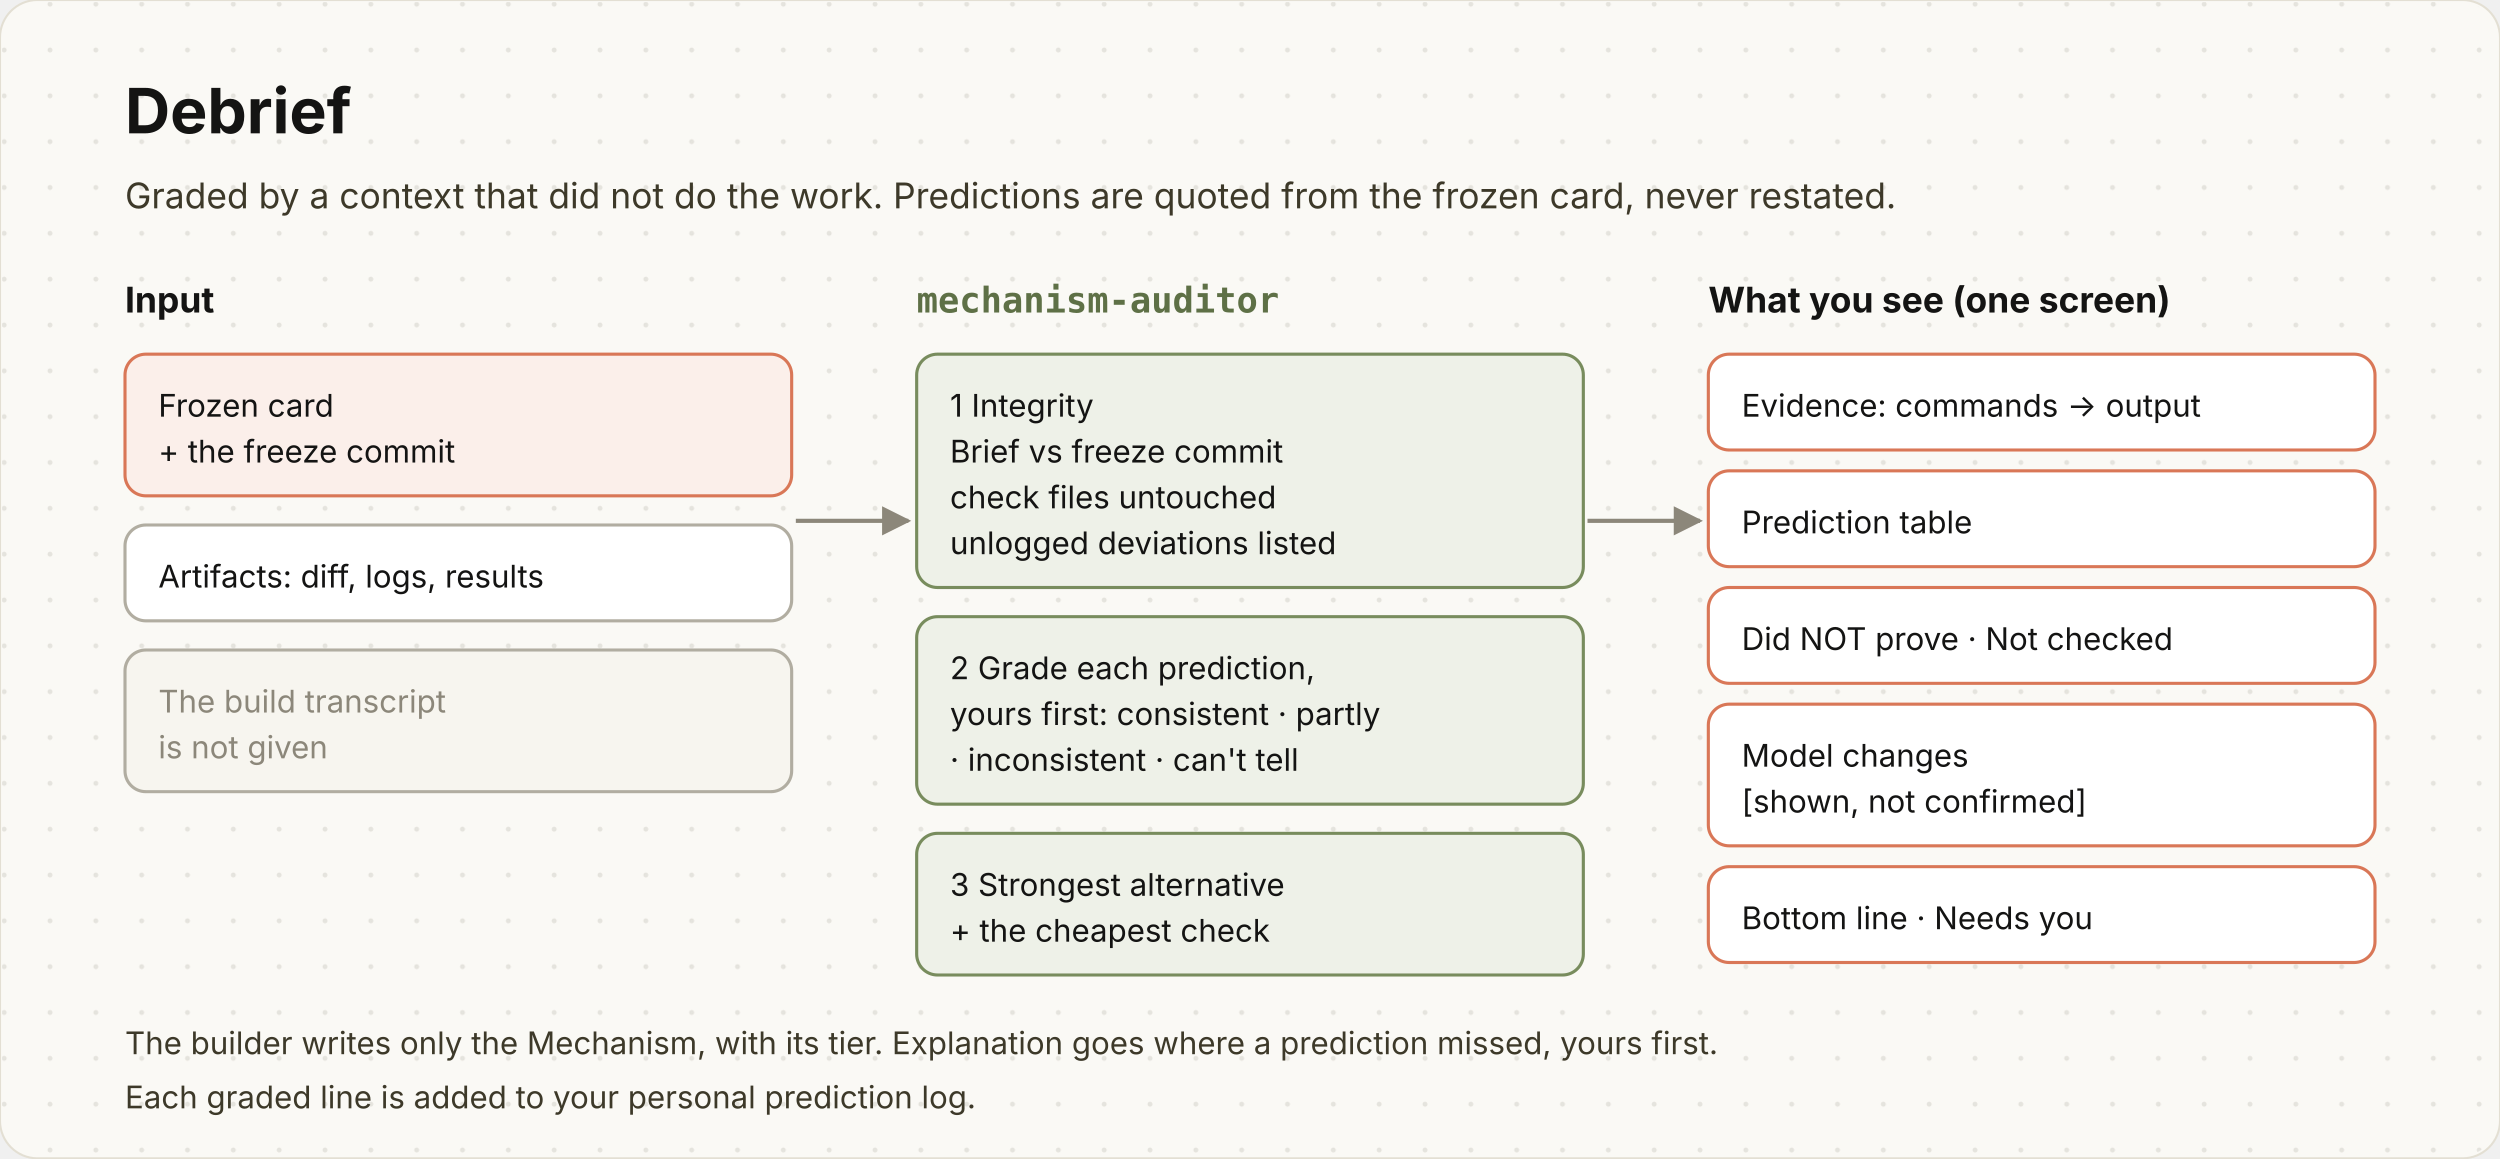
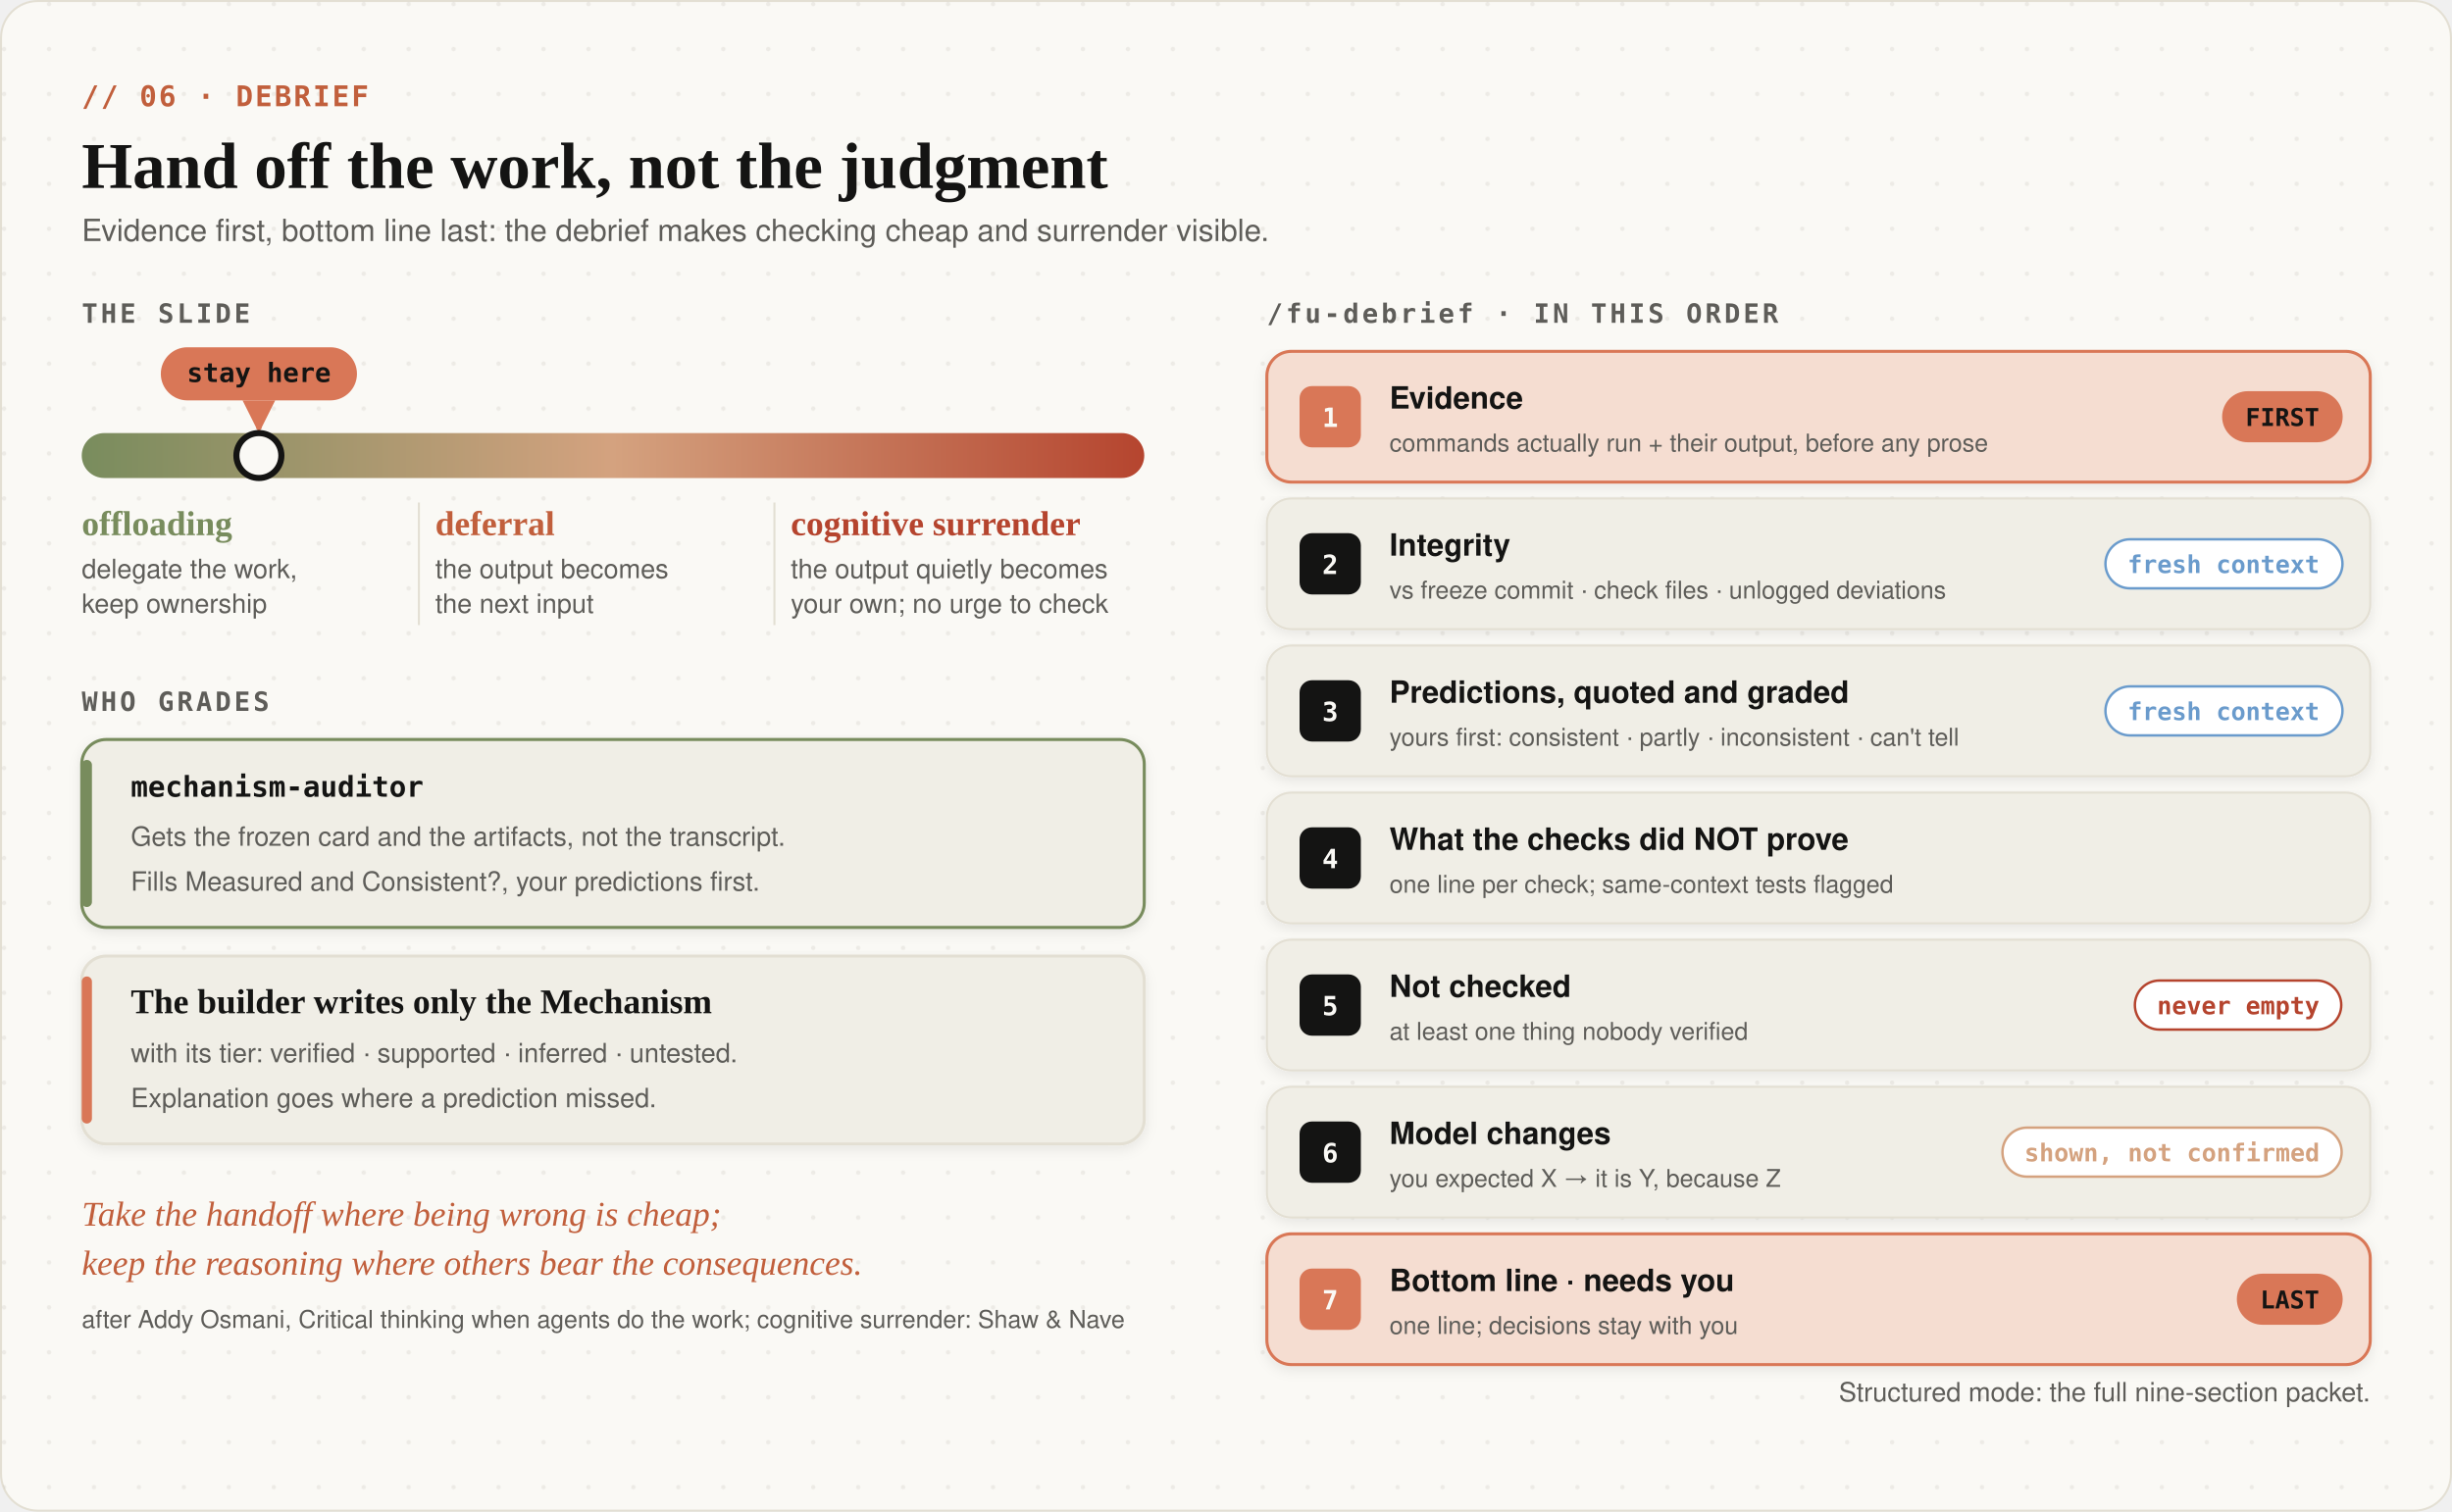
- <svg xmlns="http://www.w3.org/2000/svg" width="1200" height="556" viewBox="0 0 1200 556" role="img" aria-labelledby="t d">
+ <svg xmlns="http://www.w3.org/2000/svg" width="1200" height="740" viewBox="0 0 1200 740" role="img" aria-labelledby="t d">
  <defs>
+     <marker id="ah" viewBox="0 0 10 10" refX="8" refY="5" markerWidth="8" markerHeight="8" orient="auto-start-reverse">
+       <path d="M1 1L9 5L1 9z" fill="#D97757" />
+     </marker>
+     <marker id="ahc" viewBox="0 0 10 10" refX="8" refY="5" markerWidth="7" markerHeight="7" orient="auto-start-reverse">
+       <path d="M1 1L9 5L1 9z" fill="#B1ADA1" />
+     </marker>
+     <marker id="ahg" viewBox="0 0 10 10" refX="8" refY="5" markerWidth="8" markerHeight="8" orient="auto-start-reverse">
+       <path d="M1 1L9 5L1 9z" fill="#788C5D" />
+     </marker>
+     <filter id="sh" x="-5%" y="-5%" width="110%" height="120%">
+       <feDropShadow dx="0" dy="2" stdDeviation="3" flood-color="#141413" flood-opacity="0.08" />
+     </filter>
    <pattern id="dots" width="22" height="22" patternUnits="userSpaceOnUse">
-       <circle cx="2" cy="2" r="1.2" fill="#B1ADA1" opacity="0.28" />
+       <circle cx="2" cy="2" r="1.1" fill="#B1ADA1" opacity="0.35" />
    </pattern>
-     <marker id="arr" viewBox="0 0 10 10" refX="9" refY="5" markerWidth="7" markerHeight="7" orient="auto-start-reverse">
-       <path d="M0 0L10 5L0 10z" fill="#8C877A" />
-     </marker>
+     <linearGradient id="spec" x1="0" x2="1">
+       <stop offset="0" stop-color="#788C5D" />
+       <stop offset="0.5" stop-color="#D4A27F" />
+       <stop offset="1" stop-color="#B5442E" />
+     </linearGradient>
  </defs>
-   <rect width="1200" height="556" rx="18" fill="#FAF9F5" stroke="#E3DFD3" />
-   <rect x="1" y="1" width="1198" height="554" rx="18" fill="url(#dots)" />
-   <text x="60" y="64" font-size="30" font-family="Inter, 'Helvetica Neue', Arial, sans-serif" fill="#141413" font-weight="700">Debrief</text>
-   <text x="60" y="100" font-size="17" font-family="Inter, 'Helvetica Neue', Arial, sans-serif" fill="#3D3929">Graded by a context that did not do the work. Predictions are quoted from the frozen card, never restated.</text>
-   <text x="60" y="150" font-size="17" font-family="Inter, 'Helvetica Neue', Arial, sans-serif" fill="#141413" font-weight="700">Input</text>
-   <text x="440" y="150" font-size="17" font-family="'JetBrains Mono', Menlo, monospace" fill="#5E7046" font-weight="700">mechanism-auditor</text>
-   <text x="820" y="150" font-size="17" font-family="Inter, 'Helvetica Neue', Arial, sans-serif" fill="#141413" font-weight="700">What you see (one screen)</text>
-   <rect x="60" y="170" width="320" height="68" rx="10" fill="#FBEFEA" stroke="#D97757" stroke-width="1.5" />
-   <text x="76" y="200" font-size="15" font-family="Inter, 'Helvetica Neue', Arial, sans-serif" fill="#141413">Frozen card</text>
-   <text x="76" y="222" font-size="15" font-family="Inter, 'Helvetica Neue', Arial, sans-serif" fill="#141413">+ the freeze commit</text>
-   <rect x="60" y="252" width="320" height="46" rx="10" fill="#FFFFFF" stroke="#B1ADA1" stroke-width="1.5" />
-   <text x="76" y="282" font-size="15" font-family="Inter, 'Helvetica Neue', Arial, sans-serif" fill="#141413">Artifacts: diff, logs, results</text>
-   <rect x="60" y="312" width="320" height="68" rx="10" fill="#F7F5EF" stroke="#B1ADA1" stroke-width="1.5" />
-   <text x="76" y="342" font-size="15" font-family="Inter, 'Helvetica Neue', Arial, sans-serif" fill="#8C877A">The build transcript</text>
-   <text x="76" y="364" font-size="15" font-family="Inter, 'Helvetica Neue', Arial, sans-serif" fill="#8C877A">is not given</text>
-   <rect x="440" y="170" width="320" height="112" rx="10" fill="#EEF1E8" stroke="#788C5D" stroke-width="1.5" />
-   <text x="456" y="200" font-size="15" font-family="Inter, 'Helvetica Neue', Arial, sans-serif" fill="#141413">1  Integrity</text>
-   <text x="456" y="222" font-size="15" font-family="Inter, 'Helvetica Neue', Arial, sans-serif" fill="#141413">Brief vs freeze commit</text>
-   <text x="456" y="244" font-size="15" font-family="Inter, 'Helvetica Neue', Arial, sans-serif" fill="#141413">check files untouched</text>
-   <text x="456" y="266" font-size="15" font-family="Inter, 'Helvetica Neue', Arial, sans-serif" fill="#141413">unlogged deviations listed</text>
-   <rect x="440" y="296" width="320" height="90" rx="10" fill="#EEF1E8" stroke="#788C5D" stroke-width="1.5" />
-   <text x="456" y="326" font-size="15" font-family="Inter, 'Helvetica Neue', Arial, sans-serif" fill="#141413">2  Grade each prediction,</text>
-   <text x="456" y="348" font-size="15" font-family="Inter, 'Helvetica Neue', Arial, sans-serif" fill="#141413">yours first: consistent · partly</text>
-   <text x="456" y="370" font-size="15" font-family="Inter, 'Helvetica Neue', Arial, sans-serif" fill="#141413">· inconsistent · can't tell</text>
-   <rect x="440" y="400" width="320" height="68" rx="10" fill="#EEF1E8" stroke="#788C5D" stroke-width="1.5" />
-   <text x="456" y="430" font-size="15" font-family="Inter, 'Helvetica Neue', Arial, sans-serif" fill="#141413">3  Strongest alternative</text>
-   <text x="456" y="452" font-size="15" font-family="Inter, 'Helvetica Neue', Arial, sans-serif" fill="#141413">+ the cheapest check</text>
-   <rect x="820" y="170" width="320" height="46" rx="10" fill="#FFFFFF" stroke="#D97757" stroke-width="1.5" />
-   <text x="836" y="200" font-size="15" font-family="Inter, 'Helvetica Neue', Arial, sans-serif" fill="#141413">Evidence: commands → output</text>
-   <rect x="820" y="226" width="320" height="46" rx="10" fill="#FFFFFF" stroke="#D97757" stroke-width="1.5" />
-   <text x="836" y="256" font-size="15" font-family="Inter, 'Helvetica Neue', Arial, sans-serif" fill="#141413">Prediction table</text>
-   <rect x="820" y="282" width="320" height="46" rx="10" fill="#FFFFFF" stroke="#D97757" stroke-width="1.5" />
-   <text x="836" y="312" font-size="15" font-family="Inter, 'Helvetica Neue', Arial, sans-serif" fill="#141413">Did NOT prove · Not checked</text>
-   <rect x="820" y="338" width="320" height="68" rx="10" fill="#FFFFFF" stroke="#D97757" stroke-width="1.5" />
-   <text x="836" y="368" font-size="15" font-family="Inter, 'Helvetica Neue', Arial, sans-serif" fill="#141413">Model changes</text>
-   <text x="836" y="390" font-size="15" font-family="Inter, 'Helvetica Neue', Arial, sans-serif" fill="#141413">[shown, not confirmed]</text>
-   <rect x="820" y="416" width="320" height="46" rx="10" fill="#FFFFFF" stroke="#D97757" stroke-width="1.5" />
-   <text x="836" y="446" font-size="15" font-family="Inter, 'Helvetica Neue', Arial, sans-serif" fill="#141413">Bottom line · Needs you</text>
-   <path d="M382 250L436 250" stroke="#8C877A" stroke-width="2" fill="none" marker-end="url(#arr)" />
-   <path d="M762 250L816 250" stroke="#8C877A" stroke-width="2" fill="none" marker-end="url(#arr)" />
-   <text x="60" y="506" font-size="15" font-family="Inter, 'Helvetica Neue', Arial, sans-serif" fill="#3D3929">The builder writes only the Mechanism, with its tier. Explanation goes where a prediction missed, yours first.</text>
-   <text x="60" y="532" font-size="15" font-family="Inter, 'Helvetica Neue', Arial, sans-serif" fill="#3D3929">Each graded line is added to your personal prediction log.</text>
+   <rect x="0.5" y="0.5" width="1199" height="739" rx="18" fill="#FAF9F5" stroke="#E3DFD3" />
+   <rect x="0.5" y="0.5" width="1199" height="739" rx="18" fill="url(#dots)" opacity="0.5" />
+   <text x="40" y="52" font-family="ui-monospace, SFMono-Regular, Menlo, Consolas, monospace" font-size="14" fill="#C15F3C" font-weight="700" letter-spacing="1">// 06 · DEBRIEF</text>
+   <text x="40" y="92" font-family="Georgia, 'Times New Roman', serif" font-size="32" fill="#141413" font-weight="700">Hand off the work, not the judgment</text>
+   <text x="40" y="118" font-family="-apple-system, 'Segoe UI', Helvetica, Arial, sans-serif" font-size="15" fill="#5E5D59">Evidence first, bottom line last: the debrief makes checking cheap and surrender visible.</text>
+   <text x="40" y="158" font-family="ui-monospace, SFMono-Regular, Menlo, Consolas, monospace" font-size="13" fill="#5E5D59" font-weight="700" letter-spacing="1.5">THE SLIDE</text>
+   <rect x="40" y="212" width="520" height="22" rx="11" fill="url(#spec)" />
+   <rect x="78.7" y="170" width="96" height="26" rx="13" fill="#D97757" />
+   <text x="126.7" y="187" font-family="ui-monospace, SFMono-Regular, Menlo, Consolas, monospace" font-size="13" fill="#141413" font-weight="700" text-anchor="middle">stay here</text>
+   <path d="M126.7 198V210" stroke="#D97757" stroke-width="2.5" marker-end="url(#ah)" />
+   <circle cx="126.7" cy="223" r="11" fill="#FAF9F5" stroke="#141413" stroke-width="3" />
+   <text x="40" y="262" font-family="Georgia, 'Times New Roman', serif" font-size="17" fill="#788C5D" font-weight="700">offloading</text>
+   <text x="40" y="283" font-family="-apple-system, 'Segoe UI', Helvetica, Arial, sans-serif" font-size="13" fill="#5E5D59">delegate the work,</text>
+   <text x="40" y="300" font-family="-apple-system, 'Segoe UI', Helvetica, Arial, sans-serif" font-size="13" fill="#5E5D59">keep ownership</text>
+   <text x="213" y="262" font-family="Georgia, 'Times New Roman', serif" font-size="17" fill="#C15F3C" font-weight="700">deferral</text>
+   <text x="213" y="283" font-family="-apple-system, 'Segoe UI', Helvetica, Arial, sans-serif" font-size="13" fill="#5E5D59">the output becomes</text>
+   <text x="213" y="300" font-family="-apple-system, 'Segoe UI', Helvetica, Arial, sans-serif" font-size="13" fill="#5E5D59">the next input</text>
+   <text x="387" y="262" font-family="Georgia, 'Times New Roman', serif" font-size="17" fill="#B5442E" font-weight="700">cognitive surrender</text>
+   <text x="387" y="283" font-family="-apple-system, 'Segoe UI', Helvetica, Arial, sans-serif" font-size="13" fill="#5E5D59">the output quietly becomes</text>
+   <text x="387" y="300" font-family="-apple-system, 'Segoe UI', Helvetica, Arial, sans-serif" font-size="13" fill="#5E5D59">your own; no urge to check</text>
+   <path d="M205 246L205 306" stroke="#E3DFD3" stroke-width="1" fill="none" />
+   <path d="M379 246L379 306" stroke="#E3DFD3" stroke-width="1" fill="none" />
+   <text x="40" y="348" font-family="ui-monospace, SFMono-Regular, Menlo, Consolas, monospace" font-size="13" fill="#5E5D59" font-weight="700" letter-spacing="1.5">WHO GRADES</text>
+   <rect x="40" y="362" width="520" height="92" rx="12" fill="#F0EEE6" stroke="#788C5D" stroke-width="1.5" filter="url(#sh)" />
+   <rect x="40" y="372" width="5" height="72" rx="2.5" fill="#788C5D" />
+   <text x="64" y="390" font-family="ui-monospace, SFMono-Regular, Menlo, Consolas, monospace" font-size="14" fill="#141413" font-weight="700">mechanism-auditor</text>
+   <text x="64" y="414" font-family="-apple-system, 'Segoe UI', Helvetica, Arial, sans-serif" font-size="13" fill="#5E5D59">Gets the frozen card and the artifacts, not the transcript.</text>
+   <text x="64" y="436" font-family="-apple-system, 'Segoe UI', Helvetica, Arial, sans-serif" font-size="13" fill="#5E5D59">Fills Measured and Consistent?, your predictions first.</text>
+   <rect x="40" y="468" width="520" height="92" rx="12" fill="#F0EEE6" stroke="#E3DFD3" stroke-width="1.5" filter="url(#sh)" />
+   <rect x="40" y="478" width="5" height="72" rx="2.5" fill="#D97757" />
+   <text x="64" y="496" font-family="Georgia, 'Times New Roman', serif" font-size="17" fill="#141413" font-weight="700">The builder writes only the Mechanism</text>
+   <text x="64" y="520" font-family="-apple-system, 'Segoe UI', Helvetica, Arial, sans-serif" font-size="13" fill="#5E5D59">with its tier: verified · supported · inferred · untested.</text>
+   <text x="64" y="542" font-family="-apple-system, 'Segoe UI', Helvetica, Arial, sans-serif" font-size="13" fill="#5E5D59">Explanation goes where a prediction missed.</text>
+   <text x="40" y="600" font-family="Georgia, 'Times New Roman', serif" font-size="17" fill="#C15F3C" font-style="italic">Take the handoff where being wrong is cheap;</text>
+   <text x="40" y="624" font-family="Georgia, 'Times New Roman', serif" font-size="17" fill="#C15F3C" font-style="italic">keep the reasoning where others bear the consequences.</text>
+   <text x="40" y="650" font-family="-apple-system, 'Segoe UI', Helvetica, Arial, sans-serif" font-size="12" fill="#5E5D59">after Addy Osmani, Critical thinking when agents do the work; cognitive surrender: Shaw &amp; Nave</text>
+   <text x="620" y="158" font-family="ui-monospace, SFMono-Regular, Menlo, Consolas, monospace" font-size="13" fill="#5E5D59" font-weight="700" letter-spacing="1.5">/fu-debrief · IN THIS ORDER</text>
+   <rect x="620" y="172" width="540" height="64" rx="12" fill="#F5DDD1" stroke="#D97757" stroke-width="1.5" filter="url(#sh)" />
+   <rect x="636" y="189" width="30" height="30" rx="6" fill="#D97757" />
+   <text x="651.0" y="209.0" font-family="ui-monospace, SFMono-Regular, Menlo, Consolas, monospace" font-size="13" fill="#FAF9F5" font-weight="700" text-anchor="middle">1</text>
+   <text x="680" y="200" font-family="-apple-system, 'Segoe UI', Helvetica, Arial, sans-serif" font-size="15" fill="#141413" font-weight="700">Evidence</text>
+   <text x="680" y="221" font-family="-apple-system, 'Segoe UI', Helvetica, Arial, sans-serif" font-size="12" fill="#5E5D59">commands actually run + their output, before any prose</text>
+   <rect x="1088.0" y="192" width="58.0" height="24" rx="12" fill="#D97757" stroke="#D97757" stroke-width="1" />
+   <text x="1117.0" y="208.5" font-family="ui-monospace, SFMono-Regular, Menlo, Consolas, monospace" font-size="12" fill="#141413" font-weight="700" text-anchor="middle">FIRST</text>
+   <rect x="620" y="244" width="540" height="64" rx="12" fill="#F0EEE6" stroke="#E3DFD3" stroke-width="1" filter="url(#sh)" />
+   <rect x="636" y="261" width="30" height="30" rx="6" fill="#141413" />
+   <text x="651.0" y="281.0" font-family="ui-monospace, SFMono-Regular, Menlo, Consolas, monospace" font-size="13" fill="#FAF9F5" font-weight="700" text-anchor="middle">2</text>
+   <text x="680" y="272" font-family="-apple-system, 'Segoe UI', Helvetica, Arial, sans-serif" font-size="15" fill="#141413" font-weight="700">Integrity</text>
+   <text x="680" y="293" font-family="-apple-system, 'Segoe UI', Helvetica, Arial, sans-serif" font-size="12" fill="#5E5D59">vs freeze commit · check files · unlogged deviations</text>
+   <rect x="1030.4" y="264" width="116" height="24" rx="12" fill="#FFFFFF" stroke="#6A9BCC" stroke-width="1.2" />
+   <text x="1088.2" y="280.5" font-family="ui-monospace, SFMono-Regular, Menlo, Consolas, monospace" font-size="12" fill="#6A9BCC" font-weight="700" text-anchor="middle">fresh context</text>
+   <rect x="620" y="316" width="540" height="64" rx="12" fill="#F0EEE6" stroke="#E3DFD3" stroke-width="1" filter="url(#sh)" />
+   <rect x="636" y="333" width="30" height="30" rx="6" fill="#141413" />
+   <text x="651.0" y="353.0" font-family="ui-monospace, SFMono-Regular, Menlo, Consolas, monospace" font-size="13" fill="#FAF9F5" font-weight="700" text-anchor="middle">3</text>
+   <text x="680" y="344" font-family="-apple-system, 'Segoe UI', Helvetica, Arial, sans-serif" font-size="15" fill="#141413" font-weight="700">Predictions, quoted and graded</text>
+   <text x="680" y="365" font-family="-apple-system, 'Segoe UI', Helvetica, Arial, sans-serif" font-size="12" fill="#5E5D59">yours first: consistent · partly · inconsistent · can't tell</text>
+   <rect x="1030.4" y="336" width="116" height="24" rx="12" fill="#FFFFFF" stroke="#6A9BCC" stroke-width="1.2" />
+   <text x="1088.2" y="352.5" font-family="ui-monospace, SFMono-Regular, Menlo, Consolas, monospace" font-size="12" fill="#6A9BCC" font-weight="700" text-anchor="middle">fresh context</text>
+   <rect x="620" y="388" width="540" height="64" rx="12" fill="#F0EEE6" stroke="#E3DFD3" stroke-width="1" filter="url(#sh)" />
+   <rect x="636" y="405" width="30" height="30" rx="6" fill="#141413" />
+   <text x="651.0" y="425.0" font-family="ui-monospace, SFMono-Regular, Menlo, Consolas, monospace" font-size="13" fill="#FAF9F5" font-weight="700" text-anchor="middle">4</text>
+   <text x="680" y="416" font-family="-apple-system, 'Segoe UI', Helvetica, Arial, sans-serif" font-size="15" fill="#141413" font-weight="700">What the checks did NOT prove</text>
+   <text x="680" y="437" font-family="-apple-system, 'Segoe UI', Helvetica, Arial, sans-serif" font-size="12" fill="#5E5D59">one line per check; same-context tests flagged</text>
+   <rect x="620" y="460" width="540" height="64" rx="12" fill="#F0EEE6" stroke="#E3DFD3" stroke-width="1" filter="url(#sh)" />
+   <rect x="636" y="477" width="30" height="30" rx="6" fill="#141413" />
+   <text x="651.0" y="497.0" font-family="ui-monospace, SFMono-Regular, Menlo, Consolas, monospace" font-size="13" fill="#FAF9F5" font-weight="700" text-anchor="middle">5</text>
+   <text x="680" y="488" font-family="-apple-system, 'Segoe UI', Helvetica, Arial, sans-serif" font-size="15" fill="#141413" font-weight="700">Not checked</text>
+   <text x="680" y="509" font-family="-apple-system, 'Segoe UI', Helvetica, Arial, sans-serif" font-size="12" fill="#5E5D59">at least one thing nobody verified</text>
+   <rect x="1044.8" y="480" width="101" height="24" rx="12" fill="#FFFFFF" stroke="#B5442E" stroke-width="1.2" />
+   <text x="1095.4" y="496.5" font-family="ui-monospace, SFMono-Regular, Menlo, Consolas, monospace" font-size="12" fill="#B5442E" font-weight="700" text-anchor="middle">never empty</text>
+   <rect x="620" y="532" width="540" height="64" rx="12" fill="#F0EEE6" stroke="#E3DFD3" stroke-width="1" filter="url(#sh)" />
+   <rect x="636" y="549" width="30" height="30" rx="6" fill="#141413" />
+   <text x="651.0" y="569.0" font-family="ui-monospace, SFMono-Regular, Menlo, Consolas, monospace" font-size="13" fill="#FAF9F5" font-weight="700" text-anchor="middle">6</text>
+   <text x="680" y="560" font-family="-apple-system, 'Segoe UI', Helvetica, Arial, sans-serif" font-size="15" fill="#141413" font-weight="700">Model changes</text>
+   <text x="680" y="581" font-family="-apple-system, 'Segoe UI', Helvetica, Arial, sans-serif" font-size="12" fill="#5E5D59">you expected X → it is Y, because Z</text>
+   <rect x="980.0" y="552" width="166" height="24" rx="12" fill="#FFFFFF" stroke="#D4A27F" stroke-width="1.2" />
+   <text x="1063.0" y="568.5" font-family="ui-monospace, SFMono-Regular, Menlo, Consolas, monospace" font-size="12" fill="#D4A27F" font-weight="700" text-anchor="middle">shown, not confirmed</text>
+   <rect x="620" y="604" width="540" height="64" rx="12" fill="#F5DDD1" stroke="#D97757" stroke-width="1.5" filter="url(#sh)" />
+   <rect x="636" y="621" width="30" height="30" rx="6" fill="#D97757" />
+   <text x="651.0" y="641.0" font-family="ui-monospace, SFMono-Regular, Menlo, Consolas, monospace" font-size="13" fill="#FAF9F5" font-weight="700" text-anchor="middle">7</text>
+   <text x="680" y="632" font-family="-apple-system, 'Segoe UI', Helvetica, Arial, sans-serif" font-size="15" fill="#141413" font-weight="700">Bottom line · needs you</text>
+   <text x="680" y="653" font-family="-apple-system, 'Segoe UI', Helvetica, Arial, sans-serif" font-size="12" fill="#5E5D59">one line; decisions stay with you</text>
+   <rect x="1095.2" y="624" width="50.8" height="24" rx="12" fill="#D97757" stroke="#D97757" stroke-width="1" />
+   <text x="1120.6" y="640.5" font-family="ui-monospace, SFMono-Regular, Menlo, Consolas, monospace" font-size="12" fill="#141413" font-weight="700" text-anchor="middle">LAST</text>
+   <text x="1160" y="686" font-family="-apple-system, 'Segoe UI', Helvetica, Arial, sans-serif" font-size="13" fill="#5E5D59" text-anchor="end">Structured mode: the full nine-section packet.</text>
</svg>
